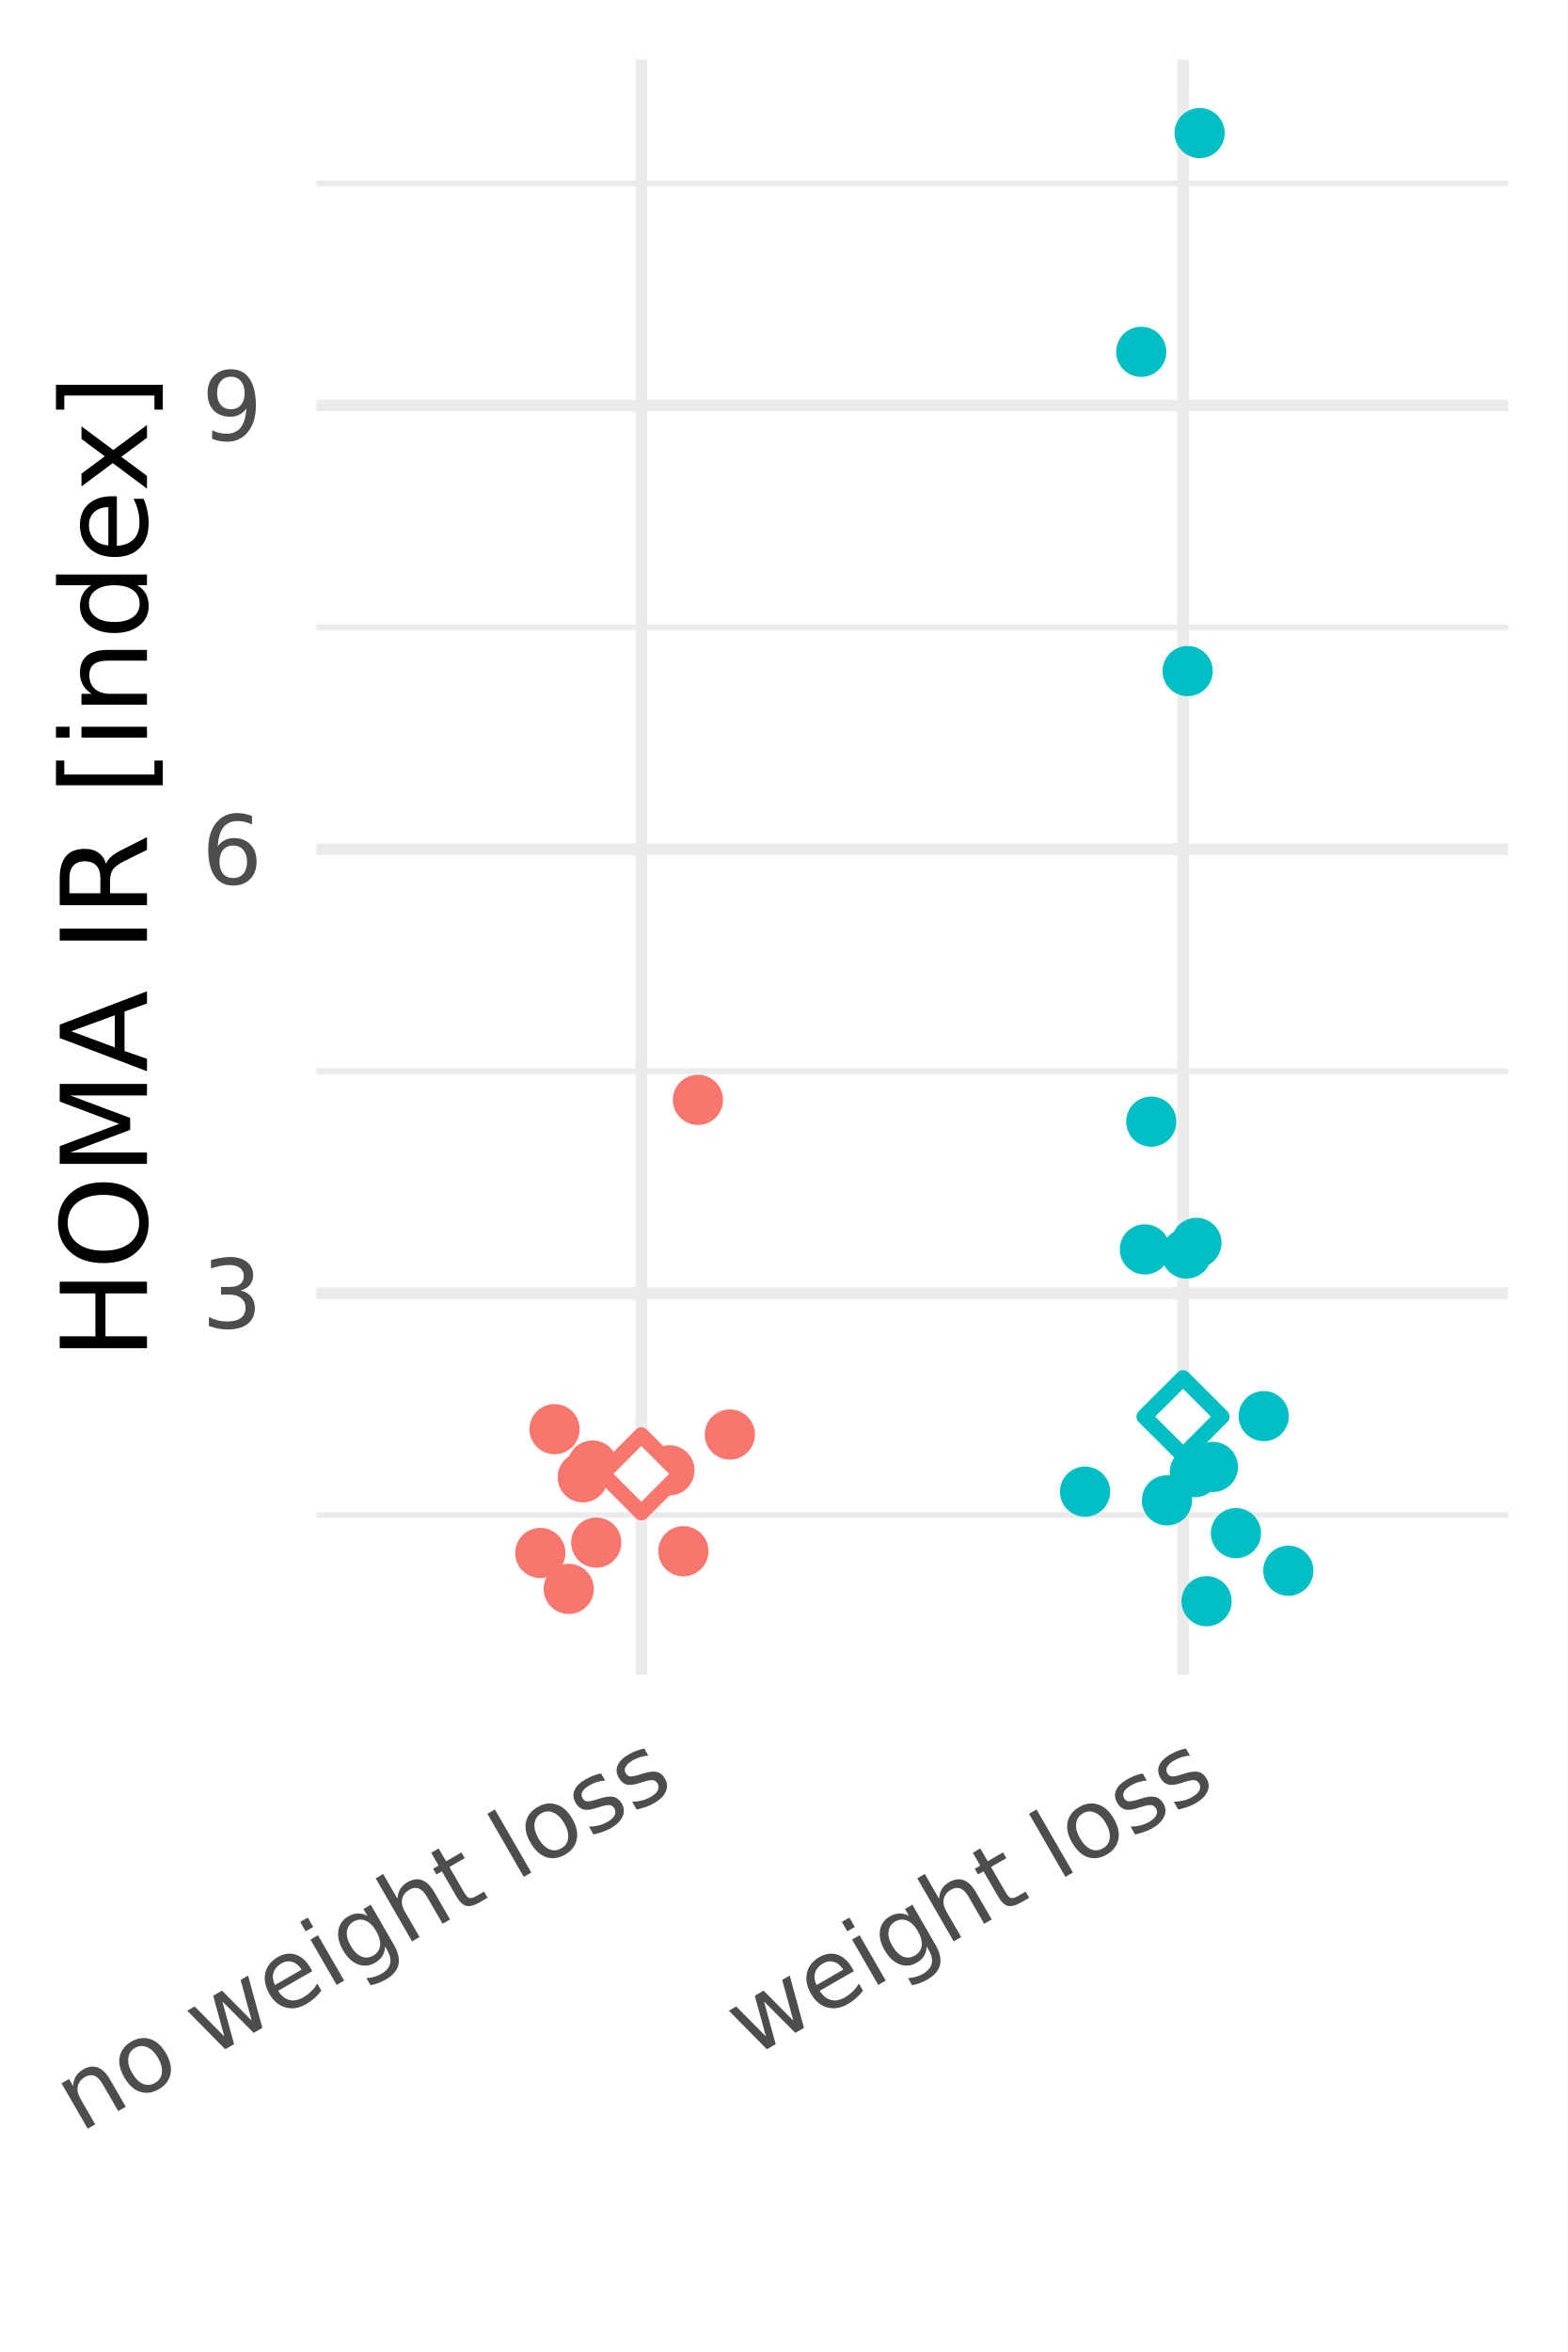
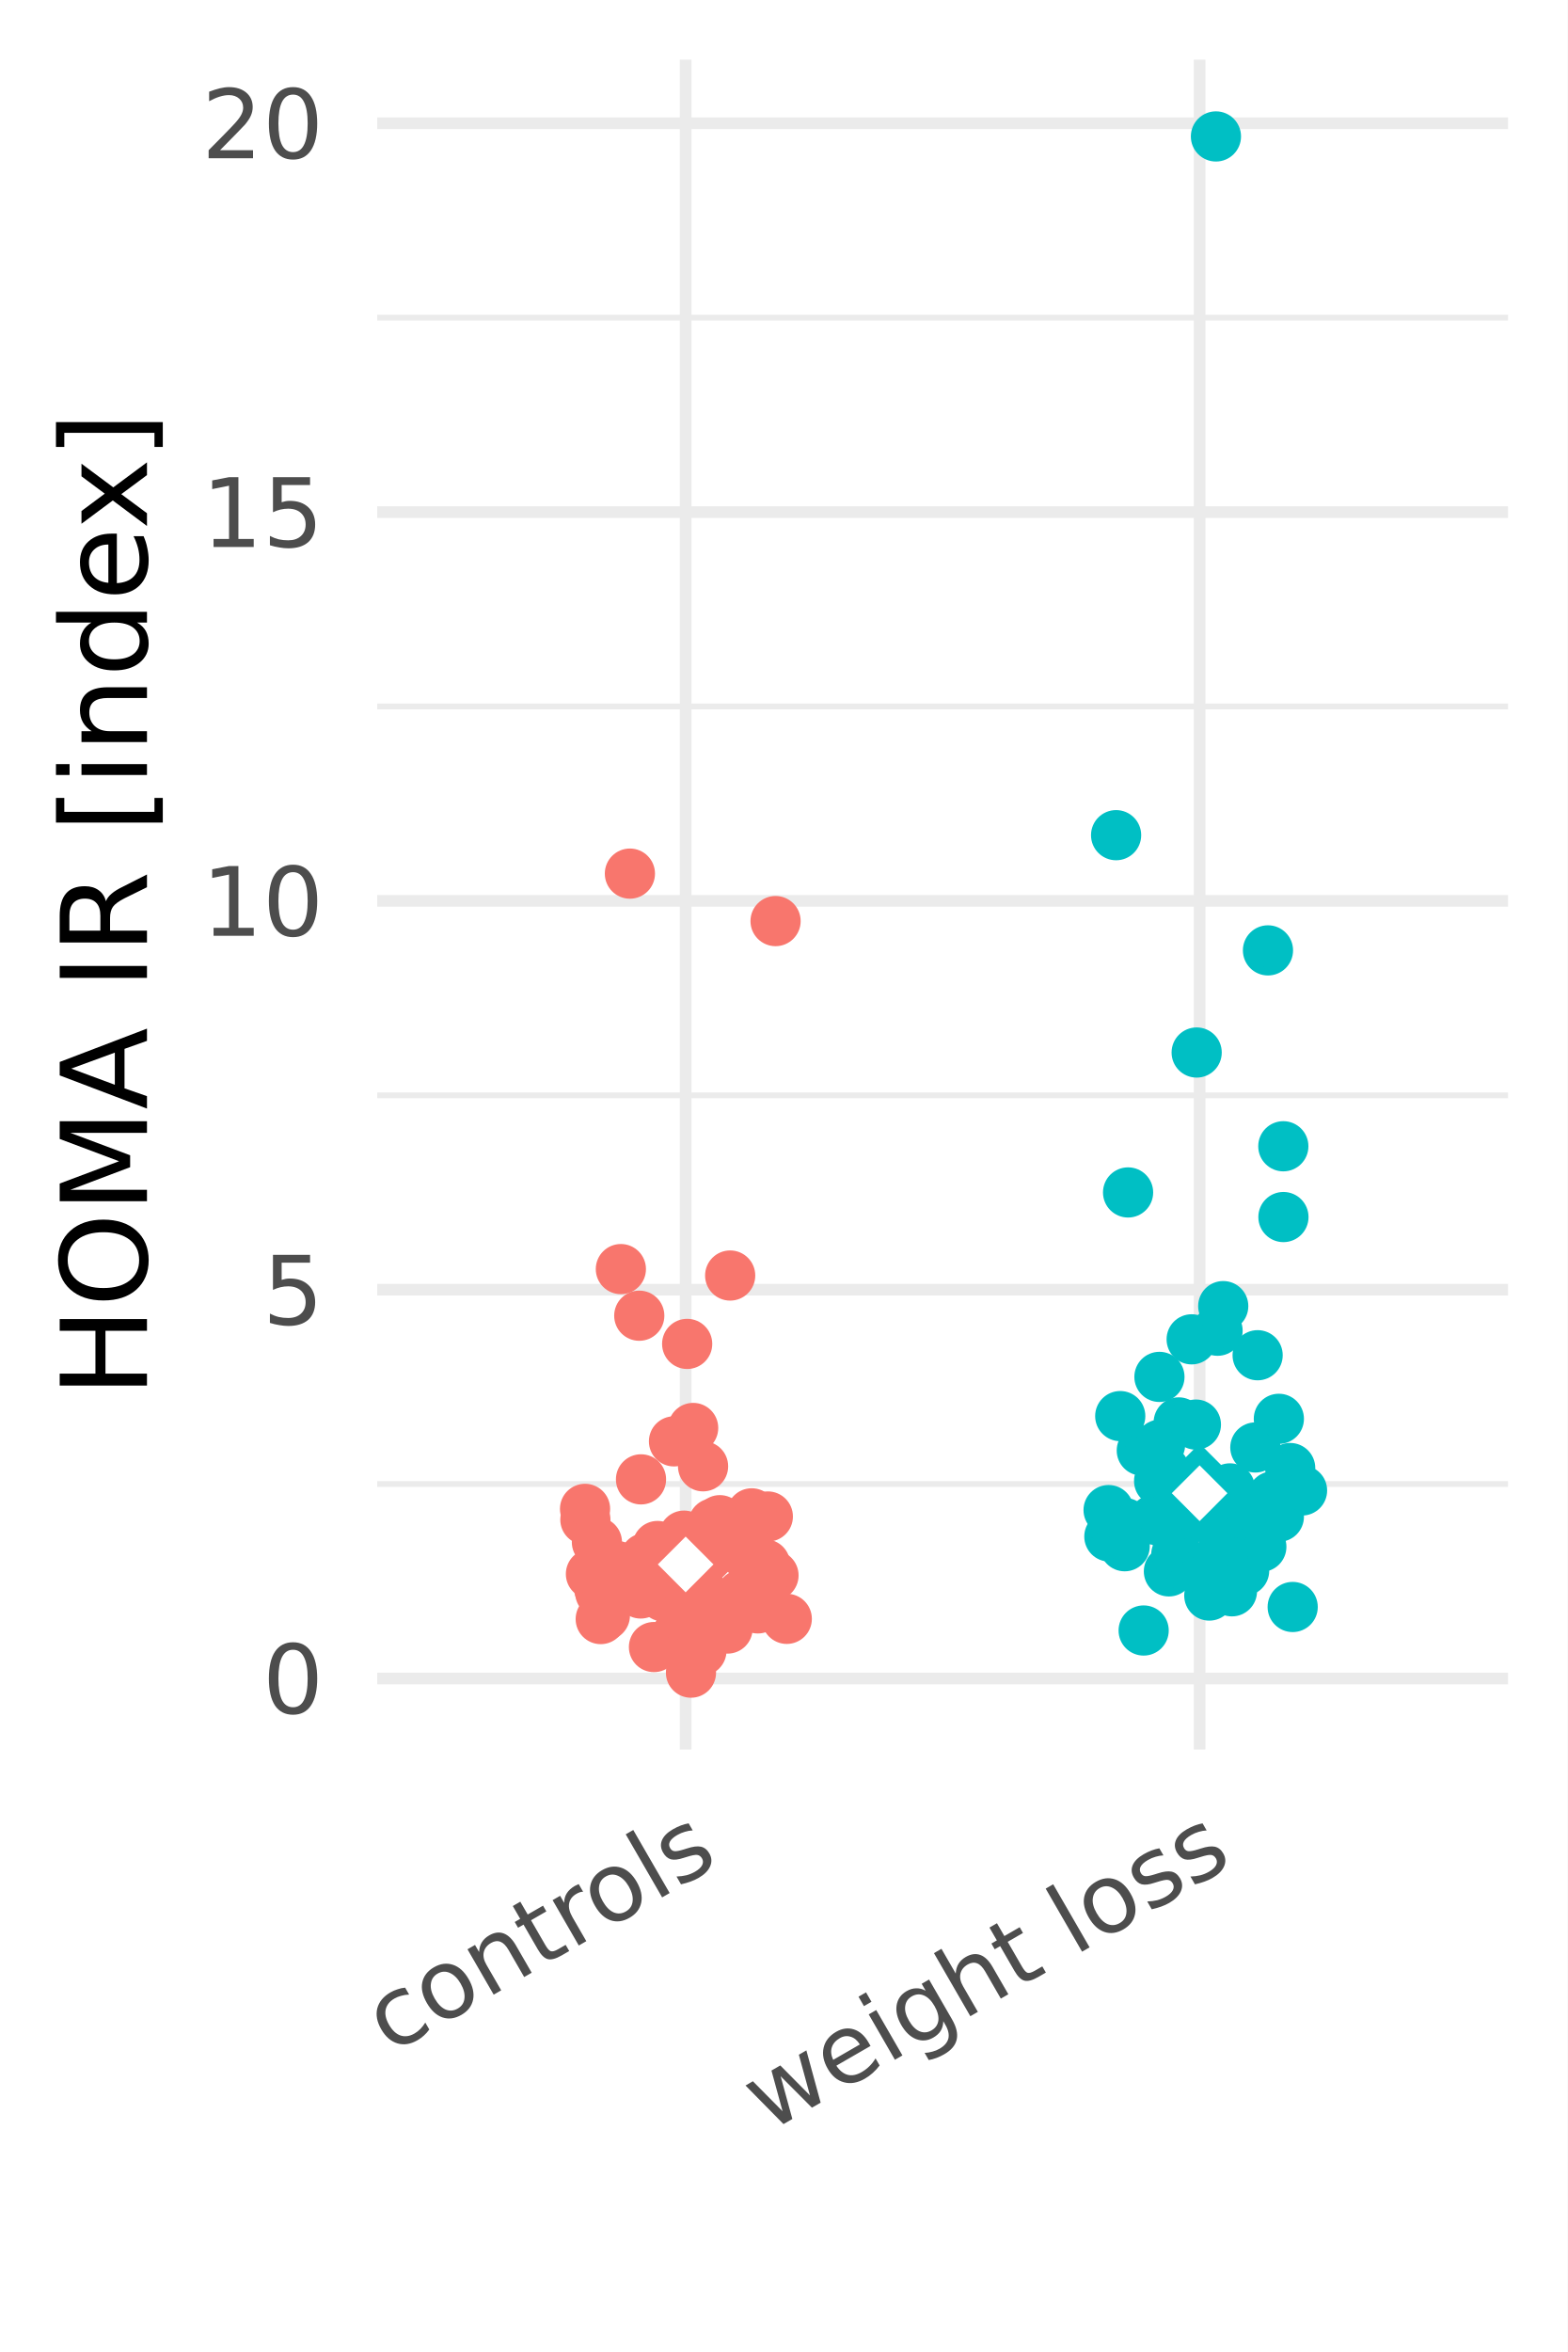
<svg xmlns="http://www.w3.org/2000/svg" class="svglite" width="144.00pt" height="216.00pt" viewBox="0 0 144.00 216.00">
  <defs>
    <style type="text/css">
    .svglite line, .svglite polyline, .svglite polygon, .svglite path, .svglite rect, .svglite circle {
      fill: none;
      stroke: #000000;
      stroke-linecap: round;
      stroke-linejoin: round;
      stroke-miterlimit: 10.00;
    }
  </style>
  </defs>
  <rect width="100%" height="100%" style="stroke: none; fill: #FFFFFF;" />
  <defs>
    <clipPath id="cpMC4wMHwxNDQuMDB8MC4wMHwyMTYuMDA=">
      <rect x="0.00" y="0.00" width="144.00" height="216.00" />
    </clipPath>
  </defs>
  <g clip-path="url(#cpMC4wMHwxNDQuMDB8MC4wMHwyMTYuMDA=)">
</g>
  <defs>
-     <clipPath id="cpMjkuMDZ8MTM4LjUyfDUuNDh8MTUzLjc5">
-       <rect x="29.06" y="5.48" width="109.47" height="148.31" />
+     <clipPath id="cpMzQuNjV8MTM4LjUyfDUuNDh8MTYwLjY3">
+       <rect x="34.65" y="5.48" width="103.87" height="155.19" />
    </clipPath>
  </defs>
-   <g clip-path="url(#cpMjkuMDZ8MTM4LjUyfDUuNDh8MTUzLjc5)">
-     <polyline points="29.06,139.14 138.52,139.14 " style="stroke-width: 0.53; stroke: #EBEBEB; stroke-linecap: butt;" />
-     <polyline points="29.06,98.38 138.52,98.38 " style="stroke-width: 0.53; stroke: #EBEBEB; stroke-linecap: butt;" />
-     <polyline points="29.06,57.61 138.52,57.61 " style="stroke-width: 0.53; stroke: #EBEBEB; stroke-linecap: butt;" />
-     <polyline points="29.06,16.85 138.52,16.85 " style="stroke-width: 0.53; stroke: #EBEBEB; stroke-linecap: butt;" />
-     <polyline points="29.06,118.76 138.52,118.76 " style="stroke-width: 1.07; stroke: #EBEBEB; stroke-linecap: butt;" />
-     <polyline points="29.06,77.99 138.52,77.99 " style="stroke-width: 1.07; stroke: #EBEBEB; stroke-linecap: butt;" />
-     <polyline points="29.06,37.23 138.52,37.23 " style="stroke-width: 1.07; stroke: #EBEBEB; stroke-linecap: butt;" />
-     <polyline points="58.91,153.79 58.91,5.48 " style="stroke-width: 1.07; stroke: #EBEBEB; stroke-linecap: butt;" />
-     <polyline points="108.67,153.79 108.67,5.48 " style="stroke-width: 1.07; stroke: #EBEBEB; stroke-linecap: butt;" />
-     <circle cx="109.09" cy="61.63" r="1.95" style="stroke-width: 0.71; stroke: #00BFC4; fill: #00BFC4;" />
-     <circle cx="111.41" cy="134.72" r="1.95" style="stroke-width: 0.71; stroke: #00BFC4; fill: #00BFC4;" />
-     <circle cx="113.53" cy="140.80" r="1.95" style="stroke-width: 0.71; stroke: #00BFC4; fill: #00BFC4;" />
-     <circle cx="118.34" cy="144.25" r="1.95" style="stroke-width: 0.71; stroke: #00BFC4; fill: #00BFC4;" />
-     <circle cx="110.83" cy="147.05" r="1.95" style="stroke-width: 0.71; stroke: #00BFC4; fill: #00BFC4;" />
-     <circle cx="105.16" cy="114.74" r="1.95" style="stroke-width: 0.71; stroke: #00BFC4; fill: #00BFC4;" />
-     <circle cx="105.75" cy="103.01" r="1.95" style="stroke-width: 0.71; stroke: #00BFC4; fill: #00BFC4;" />
-     <circle cx="108.98" cy="115.12" r="1.95" style="stroke-width: 0.71; stroke: #00BFC4; fill: #00BFC4;" />
-     <circle cx="107.19" cy="137.79" r="1.95" style="stroke-width: 0.71; stroke: #00BFC4; fill: #00BFC4;" />
-     <circle cx="104.83" cy="32.31" r="1.95" style="stroke-width: 0.71; stroke: #00BFC4; fill: #00BFC4;" />
-     <circle cx="109.75" cy="135.20" r="1.95" style="stroke-width: 0.71; stroke: #00BFC4; fill: #00BFC4;" />
-     <circle cx="116.08" cy="130.05" r="1.95" style="stroke-width: 0.71; stroke: #00BFC4; fill: #00BFC4;" />
-     <circle cx="110.19" cy="12.22" r="1.95" style="stroke-width: 0.71; stroke: #00BFC4; fill: #00BFC4;" />
-     <circle cx="99.67" cy="136.99" r="1.95" style="stroke-width: 0.71; stroke: #00BFC4; fill: #00BFC4;" />
-     <circle cx="109.90" cy="114.14" r="1.95" style="stroke-width: 0.71; stroke: #00BFC4; fill: #00BFC4;" />
-     <circle cx="61.49" cy="135.03" r="1.95" style="stroke-width: 0.71; stroke: #F8766D; fill: #F8766D;" />
-     <circle cx="62.77" cy="142.46" r="1.95" style="stroke-width: 0.71; stroke: #F8766D; fill: #F8766D;" />
-     <circle cx="49.63" cy="142.62" r="1.95" style="stroke-width: 0.71; stroke: #F8766D; fill: #F8766D;" />
-     <circle cx="50.94" cy="131.25" r="1.95" style="stroke-width: 0.71; stroke: #F8766D; fill: #F8766D;" />
-     <circle cx="54.77" cy="141.67" r="1.95" style="stroke-width: 0.71; stroke: #F8766D; fill: #F8766D;" />
-     <circle cx="64.11" cy="101.01" r="1.95" style="stroke-width: 0.71; stroke: #F8766D; fill: #F8766D;" />
-     <circle cx="53.53" cy="135.67" r="1.95" style="stroke-width: 0.71; stroke: #F8766D; fill: #F8766D;" />
-     <circle cx="67.04" cy="131.74" r="1.95" style="stroke-width: 0.71; stroke: #F8766D; fill: #F8766D;" />
-     <circle cx="52.24" cy="145.92" r="1.95" style="stroke-width: 0.71; stroke: #F8766D; fill: #F8766D;" />
-     <circle cx="54.43" cy="134.59" r="1.95" style="stroke-width: 0.71; stroke: #F8766D; fill: #F8766D;" />
-     <polygon points="58.91,138.92 62.47,135.36 58.91,131.79 55.35,135.36 " style="stroke-width: 1.42; stroke: #F8766D; fill: #FFFFFF;" />
-     <polygon points="108.67,133.66 112.23,130.10 108.67,126.54 105.10,130.10 " style="stroke-width: 1.42; stroke: #00BFC4; fill: #FFFFFF;" />
+   <g clip-path="url(#cpMzQuNjV8MTM4LjUyfDUuNDh8MTYwLjY3)">
+     <polyline points="34.65,136.29 138.52,136.29 " style="stroke-width: 0.53; stroke: #EBEBEB; stroke-linecap: butt;" />
+     <polyline points="34.65,100.59 138.52,100.59 " style="stroke-width: 0.53; stroke: #EBEBEB; stroke-linecap: butt;" />
+     <polyline points="34.65,64.88 138.52,64.88 " style="stroke-width: 0.53; stroke: #EBEBEB; stroke-linecap: butt;" />
+     <polyline points="34.65,29.17 138.52,29.17 " style="stroke-width: 0.53; stroke: #EBEBEB; stroke-linecap: butt;" />
+     <polyline points="34.65,154.15 138.52,154.15 " style="stroke-width: 1.07; stroke: #EBEBEB; stroke-linecap: butt;" />
+     <polyline points="34.65,118.44 138.52,118.44 " style="stroke-width: 1.07; stroke: #EBEBEB; stroke-linecap: butt;" />
+     <polyline points="34.65,82.73 138.52,82.73 " style="stroke-width: 1.07; stroke: #EBEBEB; stroke-linecap: butt;" />
+     <polyline points="34.65,47.03 138.52,47.03 " style="stroke-width: 1.07; stroke: #EBEBEB; stroke-linecap: butt;" />
+     <polyline points="34.65,11.32 138.52,11.32 " style="stroke-width: 1.07; stroke: #EBEBEB; stroke-linecap: butt;" />
+     <polyline points="62.98,160.67 62.98,5.48 " style="stroke-width: 1.07; stroke: #EBEBEB; stroke-linecap: butt;" />
+     <polyline points="110.19,160.67 110.19,5.48 " style="stroke-width: 1.07; stroke: #EBEBEB; stroke-linecap: butt;" />
+     <circle cx="66.26" cy="141.26" r="1.95" style="stroke-width: 0.71; stroke: #F8766D; fill: #F8766D;" />
+     <circle cx="55.58" cy="145.20" r="1.95" style="stroke-width: 0.71; stroke: #F8766D; fill: #F8766D;" />
+     <circle cx="61.88" cy="145.29" r="1.95" style="stroke-width: 0.71; stroke: #F8766D; fill: #F8766D;" />
+     <circle cx="63.79" cy="144.93" r="1.95" style="stroke-width: 0.71; stroke: #F8766D; fill: #F8766D;" />
+     <circle cx="70.53" cy="139.27" r="1.95" style="stroke-width: 0.71; stroke: #F8766D; fill: #F8766D;" />
+     <circle cx="70.35" cy="144.78" r="1.95" style="stroke-width: 0.71; stroke: #F8766D; fill: #F8766D;" />
+     <circle cx="69.96" cy="145.22" r="1.95" style="stroke-width: 0.71; stroke: #F8766D; fill: #F8766D;" />
+     <circle cx="63.12" cy="123.42" r="1.95" style="stroke-width: 0.71; stroke: #F8766D; fill: #F8766D;" />
+     <circle cx="63.28" cy="147.71" r="1.95" style="stroke-width: 0.71; stroke: #F8766D; fill: #F8766D;" />
+     <circle cx="54.83" cy="141.63" r="1.95" style="stroke-width: 0.71; stroke: #F8766D; fill: #F8766D;" />
+     <circle cx="53.77" cy="139.56" r="1.95" style="stroke-width: 0.71; stroke: #F8766D; fill: #F8766D;" />
+     <circle cx="64.40" cy="147.02" r="1.95" style="stroke-width: 0.71; stroke: #F8766D; fill: #F8766D;" />
+     <circle cx="60.94" cy="146.61" r="1.95" style="stroke-width: 0.71; stroke: #F8766D; fill: #F8766D;" />
+     <circle cx="62.83" cy="141.03" r="1.95" style="stroke-width: 0.71; stroke: #F8766D; fill: #F8766D;" />
+     <circle cx="65.69" cy="140.48" r="1.95" style="stroke-width: 0.71; stroke: #F8766D; fill: #F8766D;" />
+     <circle cx="53.74" cy="138.57" r="1.95" style="stroke-width: 0.71; stroke: #F8766D; fill: #F8766D;" />
+     <circle cx="58.85" cy="146.34" r="1.95" style="stroke-width: 0.71; stroke: #F8766D; fill: #F8766D;" />
+     <circle cx="69.61" cy="147.71" r="1.95" style="stroke-width: 0.71; stroke: #F8766D; fill: #F8766D;" />
+     <circle cx="56.68" cy="143.82" r="1.95" style="stroke-width: 0.71; stroke: #F8766D; fill: #F8766D;" />
+     <circle cx="55.18" cy="148.69" r="1.95" style="stroke-width: 0.71; stroke: #F8766D; fill: #F8766D;" />
+     <circle cx="58.88" cy="135.86" r="1.95" style="stroke-width: 0.71; stroke: #F8766D; fill: #F8766D;" />
+     <circle cx="58.72" cy="120.83" r="1.95" style="stroke-width: 0.71; stroke: #F8766D; fill: #F8766D;" />
+     <circle cx="61.26" cy="143.54" r="1.95" style="stroke-width: 0.71; stroke: #F8766D; fill: #F8766D;" />
+     <circle cx="55.04" cy="145.89" r="1.95" style="stroke-width: 0.71; stroke: #F8766D; fill: #F8766D;" />
+     <circle cx="64.72" cy="146.52" r="1.95" style="stroke-width: 0.71; stroke: #F8766D; fill: #F8766D;" />
+     <circle cx="63.47" cy="153.61" r="1.95" style="stroke-width: 0.71; stroke: #F8766D; fill: #F8766D;" />
+     <circle cx="57.86" cy="80.23" r="1.95" style="stroke-width: 0.71; stroke: #F8766D; fill: #F8766D;" />
+     <circle cx="62.27" cy="150.00" r="1.95" style="stroke-width: 0.71; stroke: #F8766D; fill: #F8766D;" />
+     <circle cx="67.07" cy="117.14" r="1.95" style="stroke-width: 0.71; stroke: #F8766D; fill: #F8766D;" />
+     <circle cx="61.91" cy="132.37" r="1.95" style="stroke-width: 0.71; stroke: #F8766D; fill: #F8766D;" />
+     <circle cx="68.11" cy="146.46" r="1.95" style="stroke-width: 0.71; stroke: #F8766D; fill: #F8766D;" />
+     <circle cx="60.40" cy="141.98" r="1.95" style="stroke-width: 0.71; stroke: #F8766D; fill: #F8766D;" />
+     <circle cx="63.67" cy="131.14" r="1.95" style="stroke-width: 0.71; stroke: #F8766D; fill: #F8766D;" />
+     <circle cx="57.03" cy="116.55" r="1.95" style="stroke-width: 0.71; stroke: #F8766D; fill: #F8766D;" />
+     <circle cx="55.56" cy="148.37" r="1.95" style="stroke-width: 0.71; stroke: #F8766D; fill: #F8766D;" />
+     <circle cx="71.24" cy="84.59" r="1.95" style="stroke-width: 0.71; stroke: #F8766D; fill: #F8766D;" />
+     <circle cx="60.07" cy="151.26" r="1.95" style="stroke-width: 0.71; stroke: #F8766D; fill: #F8766D;" />
+     <circle cx="71.05" cy="144.68" r="1.95" style="stroke-width: 0.71; stroke: #F8766D; fill: #F8766D;" />
+     <circle cx="65.08" cy="148.15" r="1.95" style="stroke-width: 0.71; stroke: #F8766D; fill: #F8766D;" />
+     <circle cx="70.11" cy="147.25" r="1.95" style="stroke-width: 0.71; stroke: #F8766D; fill: #F8766D;" />
+     <circle cx="64.43" cy="151.60" r="1.95" style="stroke-width: 0.71; stroke: #F8766D; fill: #F8766D;" />
+     <circle cx="59.25" cy="143.10" r="1.95" style="stroke-width: 0.71; stroke: #F8766D; fill: #F8766D;" />
+     <circle cx="66.83" cy="149.56" r="1.95" style="stroke-width: 0.71; stroke: #F8766D; fill: #F8766D;" />
+     <circle cx="66.40" cy="141.89" r="1.95" style="stroke-width: 0.71; stroke: #F8766D; fill: #F8766D;" />
+     <circle cx="65.53" cy="139.90" r="1.95" style="stroke-width: 0.71; stroke: #F8766D; fill: #F8766D;" />
+     <circle cx="64.21" cy="143.33" r="1.95" style="stroke-width: 0.71; stroke: #F8766D; fill: #F8766D;" />
+     <circle cx="54.28" cy="144.55" r="1.95" style="stroke-width: 0.71; stroke: #F8766D; fill: #F8766D;" />
+     <circle cx="57.55" cy="145.99" r="1.95" style="stroke-width: 0.71; stroke: #F8766D; fill: #F8766D;" />
+     <circle cx="70.28" cy="143.67" r="1.95" style="stroke-width: 0.71; stroke: #F8766D; fill: #F8766D;" />
+     <circle cx="72.27" cy="148.67" r="1.95" style="stroke-width: 0.71; stroke: #F8766D; fill: #F8766D;" />
+     <circle cx="64.58" cy="134.66" r="1.95" style="stroke-width: 0.71; stroke: #F8766D; fill: #F8766D;" />
+     <circle cx="63.00" cy="141.56" r="1.95" style="stroke-width: 0.71; stroke: #F8766D; fill: #F8766D;" />
+     <circle cx="66.12" cy="139.61" r="1.95" style="stroke-width: 0.71; stroke: #F8766D; fill: #F8766D;" />
+     <circle cx="55.14" cy="146.27" r="1.95" style="stroke-width: 0.71; stroke: #F8766D; fill: #F8766D;" />
+     <circle cx="65.35" cy="141.71" r="1.95" style="stroke-width: 0.71; stroke: #F8766D; fill: #F8766D;" />
+     <circle cx="68.42" cy="142.67" r="1.95" style="stroke-width: 0.71; stroke: #F8766D; fill: #F8766D;" />
+     <circle cx="69.05" cy="138.98" r="1.95" style="stroke-width: 0.71; stroke: #F8766D; fill: #F8766D;" />
+     <circle cx="101.90" cy="141.11" r="1.95" style="stroke-width: 0.71; stroke: #00BFC4; fill: #00BFC4;" />
+     <circle cx="107.37" cy="144.31" r="1.95" style="stroke-width: 0.71; stroke: #00BFC4; fill: #00BFC4;" />
+     <circle cx="113.16" cy="146.14" r="1.95" style="stroke-width: 0.71; stroke: #00BFC4; fill: #00BFC4;" />
+     <circle cx="118.51" cy="134.82" r="1.95" style="stroke-width: 0.71; stroke: #00BFC4; fill: #00BFC4;" />
+     <circle cx="118.74" cy="147.58" r="1.95" style="stroke-width: 0.71; stroke: #00BFC4; fill: #00BFC4;" />
+     <circle cx="112.99" cy="138.40" r="1.95" style="stroke-width: 0.71; stroke: #00BFC4; fill: #00BFC4;" />
+     <circle cx="108.27" cy="130.63" r="1.95" style="stroke-width: 0.71; stroke: #00BFC4; fill: #00BFC4;" />
+     <circle cx="115.52" cy="124.46" r="1.95" style="stroke-width: 0.71; stroke: #00BFC4; fill: #00BFC4;" />
+     <circle cx="116.35" cy="139.70" r="1.95" style="stroke-width: 0.71; stroke: #00BFC4; fill: #00BFC4;" />
+     <circle cx="106.95" cy="135.02" r="1.95" style="stroke-width: 0.71; stroke: #00BFC4; fill: #00BFC4;" />
+     <circle cx="109.85" cy="130.83" r="1.95" style="stroke-width: 0.71; stroke: #00BFC4; fill: #00BFC4;" />
+     <circle cx="103.62" cy="109.51" r="1.95" style="stroke-width: 0.71; stroke: #00BFC4; fill: #00BFC4;" />
+     <circle cx="108.05" cy="142.75" r="1.95" style="stroke-width: 0.71; stroke: #00BFC4; fill: #00BFC4;" />
+     <circle cx="116.47" cy="87.28" r="1.95" style="stroke-width: 0.71; stroke: #00BFC4; fill: #00BFC4;" />
+     <circle cx="115.33" cy="141.36" r="1.95" style="stroke-width: 0.71; stroke: #00BFC4; fill: #00BFC4;" />
+     <circle cx="111.84" cy="122.21" r="1.95" style="stroke-width: 0.71; stroke: #00BFC4; fill: #00BFC4;" />
+     <circle cx="101.83" cy="138.68" r="1.95" style="stroke-width: 0.71; stroke: #00BFC4; fill: #00BFC4;" />
+     <circle cx="102.52" cy="76.70" r="1.95" style="stroke-width: 0.71; stroke: #00BFC4; fill: #00BFC4;" />
+     <circle cx="112.30" cy="142.30" r="1.95" style="stroke-width: 0.71; stroke: #00BFC4; fill: #00BFC4;" />
+     <circle cx="106.47" cy="136.01" r="1.95" style="stroke-width: 0.71; stroke: #00BFC4; fill: #00BFC4;" />
+     <circle cx="117.88" cy="105.27" r="1.95" style="stroke-width: 0.71; stroke: #00BFC4; fill: #00BFC4;" />
+     <circle cx="111.08" cy="146.53" r="1.95" style="stroke-width: 0.71; stroke: #00BFC4; fill: #00BFC4;" />
+     <circle cx="112.36" cy="119.95" r="1.95" style="stroke-width: 0.71; stroke: #00BFC4; fill: #00BFC4;" />
+     <circle cx="110.94" cy="143.99" r="1.95" style="stroke-width: 0.71; stroke: #00BFC4; fill: #00BFC4;" />
+     <circle cx="117.47" cy="130.30" r="1.95" style="stroke-width: 0.71; stroke: #00BFC4; fill: #00BFC4;" />
+     <circle cx="106.01" cy="139.56" r="1.95" style="stroke-width: 0.71; stroke: #00BFC4; fill: #00BFC4;" />
+     <circle cx="117.89" cy="111.77" r="1.95" style="stroke-width: 0.71; stroke: #00BFC4; fill: #00BFC4;" />
+     <circle cx="115.31" cy="132.93" r="1.95" style="stroke-width: 0.71; stroke: #00BFC4; fill: #00BFC4;" />
+     <circle cx="109.46" cy="123.00" r="1.95" style="stroke-width: 0.71; stroke: #00BFC4; fill: #00BFC4;" />
+     <circle cx="103.32" cy="139.87" r="1.95" style="stroke-width: 0.71; stroke: #00BFC4; fill: #00BFC4;" />
+     <circle cx="102.90" cy="130.05" r="1.95" style="stroke-width: 0.71; stroke: #00BFC4; fill: #00BFC4;" />
+     <circle cx="117.47" cy="139.29" r="1.95" style="stroke-width: 0.71; stroke: #00BFC4; fill: #00BFC4;" />
+     <circle cx="114.28" cy="144.25" r="1.95" style="stroke-width: 0.71; stroke: #00BFC4; fill: #00BFC4;" />
+     <circle cx="111.74" cy="137.39" r="1.95" style="stroke-width: 0.71; stroke: #00BFC4; fill: #00BFC4;" />
+     <circle cx="119.60" cy="136.88" r="1.95" style="stroke-width: 0.71; stroke: #00BFC4; fill: #00BFC4;" />
+     <circle cx="104.88" cy="133.21" r="1.95" style="stroke-width: 0.71; stroke: #00BFC4; fill: #00BFC4;" />
+     <circle cx="105.05" cy="149.74" r="1.95" style="stroke-width: 0.71; stroke: #00BFC4; fill: #00BFC4;" />
+     <circle cx="111.69" cy="12.53" r="1.95" style="stroke-width: 0.71; stroke: #00BFC4; fill: #00BFC4;" />
+     <circle cx="107.41" cy="140.18" r="1.95" style="stroke-width: 0.71; stroke: #00BFC4; fill: #00BFC4;" />
+     <circle cx="103.31" cy="142.00" r="1.95" style="stroke-width: 0.71; stroke: #00BFC4; fill: #00BFC4;" />
+     <circle cx="108.46" cy="140.02" r="1.95" style="stroke-width: 0.71; stroke: #00BFC4; fill: #00BFC4;" />
+     <circle cx="115.86" cy="142.05" r="1.95" style="stroke-width: 0.71; stroke: #00BFC4; fill: #00BFC4;" />
+     <circle cx="109.92" cy="96.66" r="1.95" style="stroke-width: 0.71; stroke: #00BFC4; fill: #00BFC4;" />
+     <circle cx="107.09" cy="139.71" r="1.95" style="stroke-width: 0.71; stroke: #00BFC4; fill: #00BFC4;" />
+     <circle cx="112.98" cy="136.69" r="1.95" style="stroke-width: 0.71; stroke: #00BFC4; fill: #00BFC4;" />
+     <circle cx="116.91" cy="137.42" r="1.95" style="stroke-width: 0.71; stroke: #00BFC4; fill: #00BFC4;" />
+     <circle cx="106.56" cy="132.67" r="1.95" style="stroke-width: 0.71; stroke: #00BFC4; fill: #00BFC4;" />
+     <circle cx="106.50" cy="126.45" r="1.95" style="stroke-width: 0.71; stroke: #00BFC4; fill: #00BFC4;" />
+     <polygon points="62.98,147.24 66.54,143.67 62.98,140.11 59.42,143.67 " style="stroke-width: 1.42; stroke: #F8766D; fill: #FFFFFF;" />
+     <polygon points="110.19,140.70 113.75,137.13 110.19,133.57 106.63,137.13 " style="stroke-width: 1.42; stroke: #00BFC4; fill: #FFFFFF;" />
  </g>
  <g clip-path="url(#cpMC4wMHwxNDQuMDB8MC4wMHwyMTYuMDA=)">
-     <text x="24.12" y="121.97" text-anchor="end" style="font-size: 8.80px; fill: #4D4D4D; font-family: DejaVu Sans;" textLength="5.59px" lengthAdjust="spacingAndGlyphs">3</text>
-     <text x="24.12" y="81.20" text-anchor="end" style="font-size: 8.80px; fill: #4D4D4D; font-family: DejaVu Sans;" textLength="5.59px" lengthAdjust="spacingAndGlyphs">6</text>
-     <text x="24.12" y="40.44" text-anchor="end" style="font-size: 8.80px; fill: #4D4D4D; font-family: DejaVu Sans;" textLength="5.59px" lengthAdjust="spacingAndGlyphs">9</text>
-     <text transform="translate(62.12,164.28) rotate(-30)" text-anchor="end" style="font-size: 8.80px; fill: #4D4D4D; font-family: DejaVu Sans;" textLength="63.22px" lengthAdjust="spacingAndGlyphs">no weight loss</text>
-     <text transform="translate(111.87,164.28) rotate(-30)" text-anchor="end" style="font-size: 8.80px; fill: #4D4D4D; font-family: DejaVu Sans;" textLength="49.46px" lengthAdjust="spacingAndGlyphs">weight loss</text>
-     <text transform="translate(13.50,79.64) rotate(-90)" text-anchor="middle" style="font-size: 11.00px; font-family: DejaVu Sans;" textLength="90.52px" lengthAdjust="spacingAndGlyphs">HOMA IR [index]</text>
+     <text x="29.72" y="157.35" text-anchor="end" style="font-size: 8.80px; fill: #4D4D4D; font-family: DejaVu Sans;" textLength="5.59px" lengthAdjust="spacingAndGlyphs">0</text>
+     <text x="29.72" y="121.65" text-anchor="end" style="font-size: 8.80px; fill: #4D4D4D; font-family: DejaVu Sans;" textLength="5.59px" lengthAdjust="spacingAndGlyphs">5</text>
+     <text x="29.72" y="85.94" text-anchor="end" style="font-size: 8.80px; fill: #4D4D4D; font-family: DejaVu Sans;" textLength="11.19px" lengthAdjust="spacingAndGlyphs">10</text>
+     <text x="29.72" y="50.23" text-anchor="end" style="font-size: 8.80px; fill: #4D4D4D; font-family: DejaVu Sans;" textLength="11.19px" lengthAdjust="spacingAndGlyphs">15</text>
+     <text x="29.72" y="14.53" text-anchor="end" style="font-size: 8.80px; fill: #4D4D4D; font-family: DejaVu Sans;" textLength="11.19px" lengthAdjust="spacingAndGlyphs">20</text>
+     <text transform="translate(66.19,171.15) rotate(-30)" text-anchor="end" style="font-size: 8.80px; fill: #4D4D4D; font-family: DejaVu Sans;" textLength="35.09px" lengthAdjust="spacingAndGlyphs">controls</text>
+     <text transform="translate(113.40,171.15) rotate(-30)" text-anchor="end" style="font-size: 8.80px; fill: #4D4D4D; font-family: DejaVu Sans;" textLength="49.46px" lengthAdjust="spacingAndGlyphs">weight loss</text>
+     <text transform="translate(13.50,83.07) rotate(-90)" text-anchor="middle" style="font-size: 11.00px; font-family: DejaVu Sans;" textLength="90.52px" lengthAdjust="spacingAndGlyphs">HOMA IR [index]</text>
  </g>
</svg>
